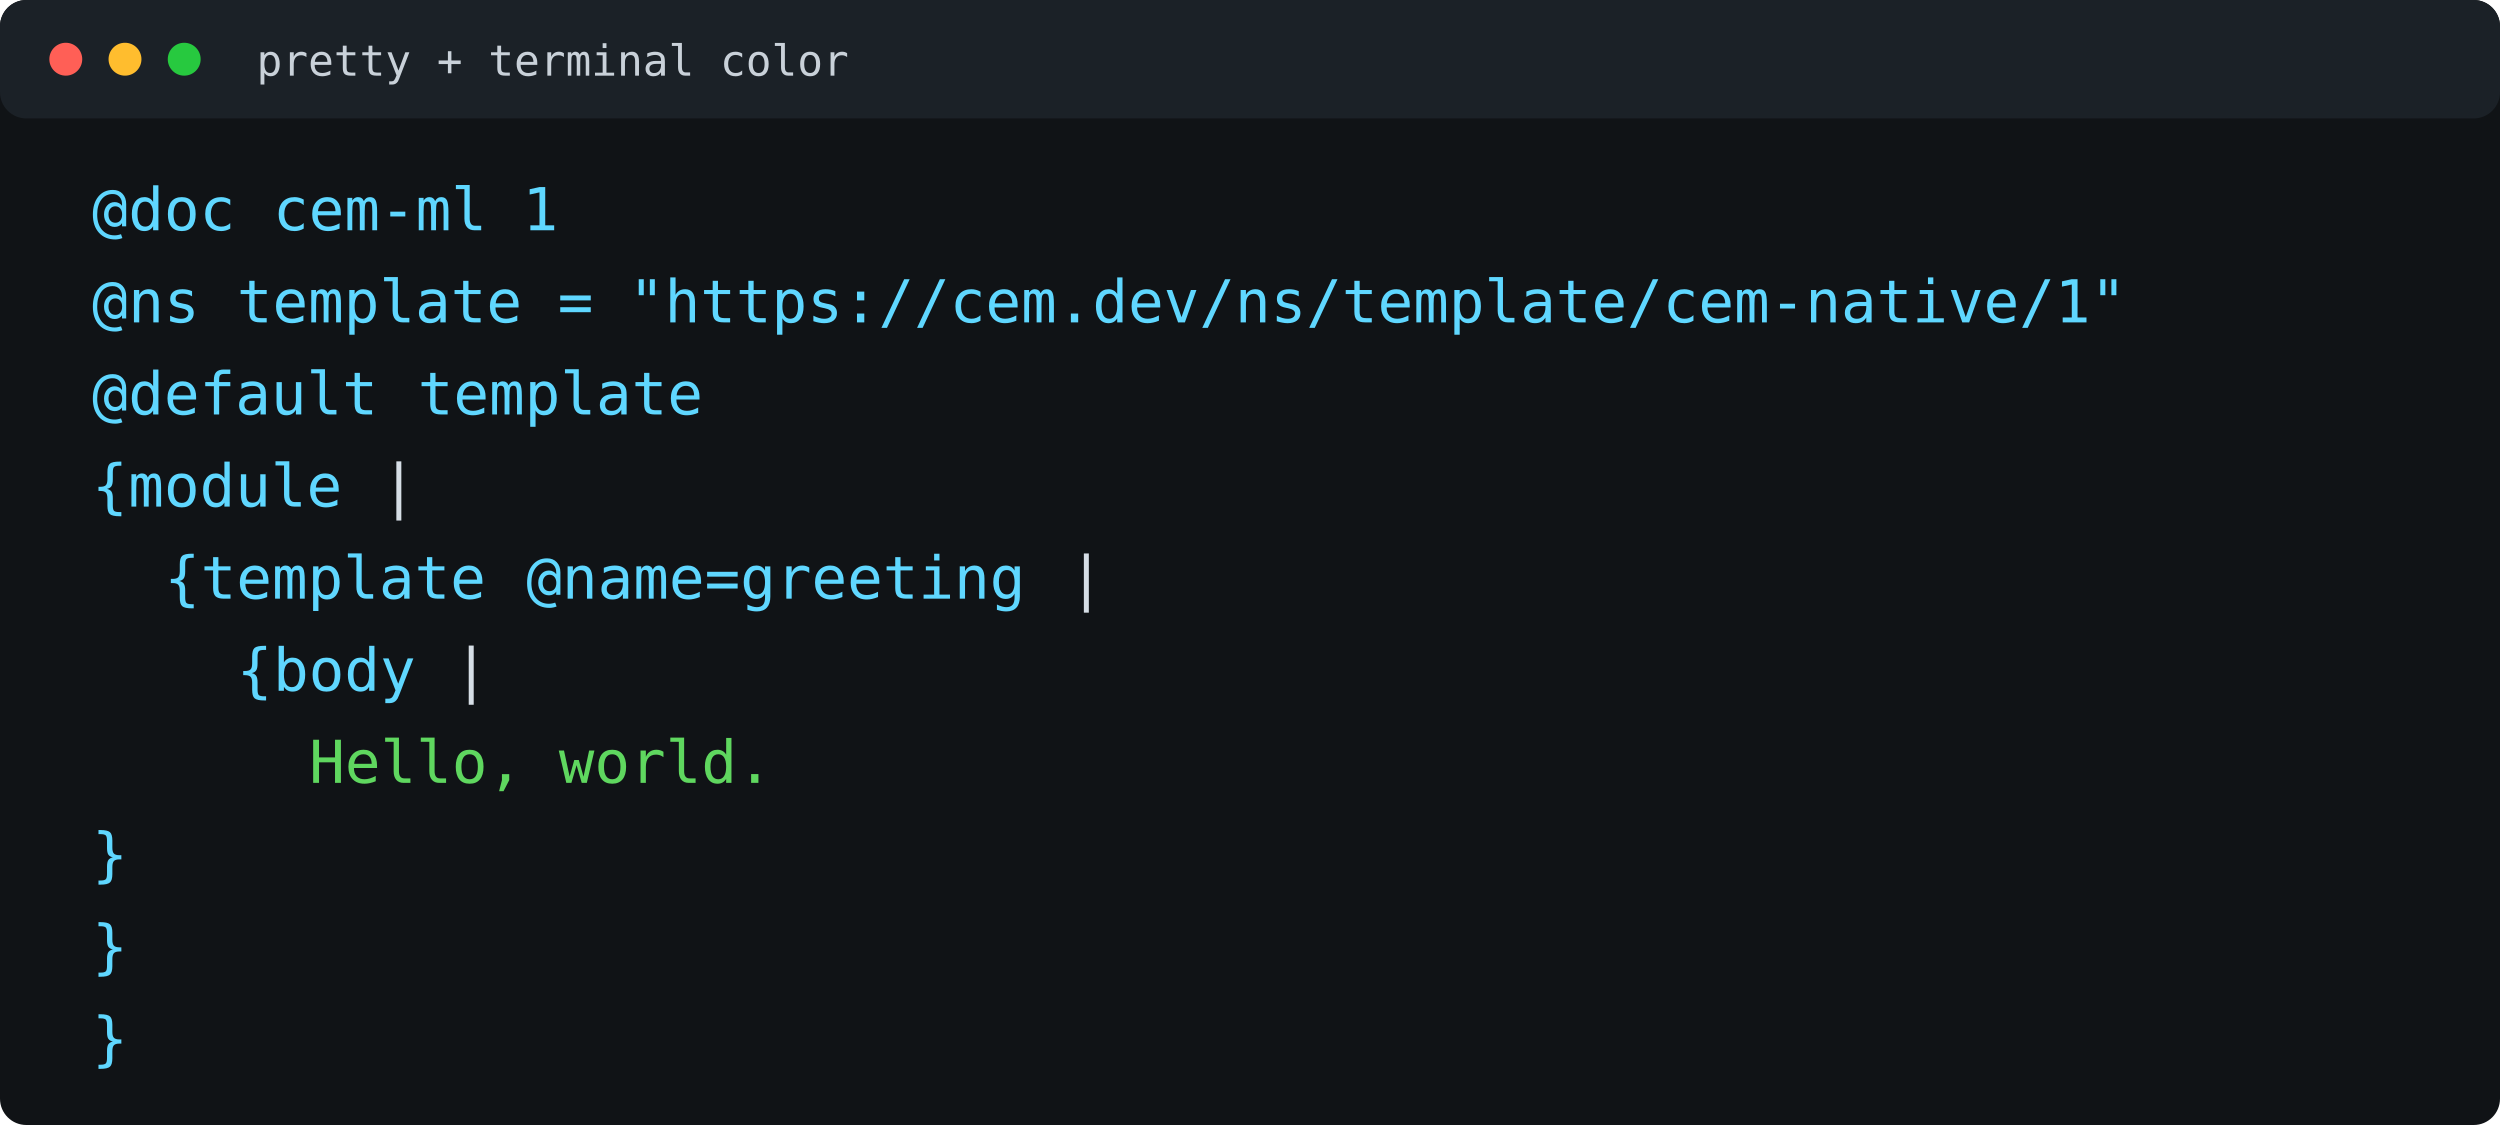
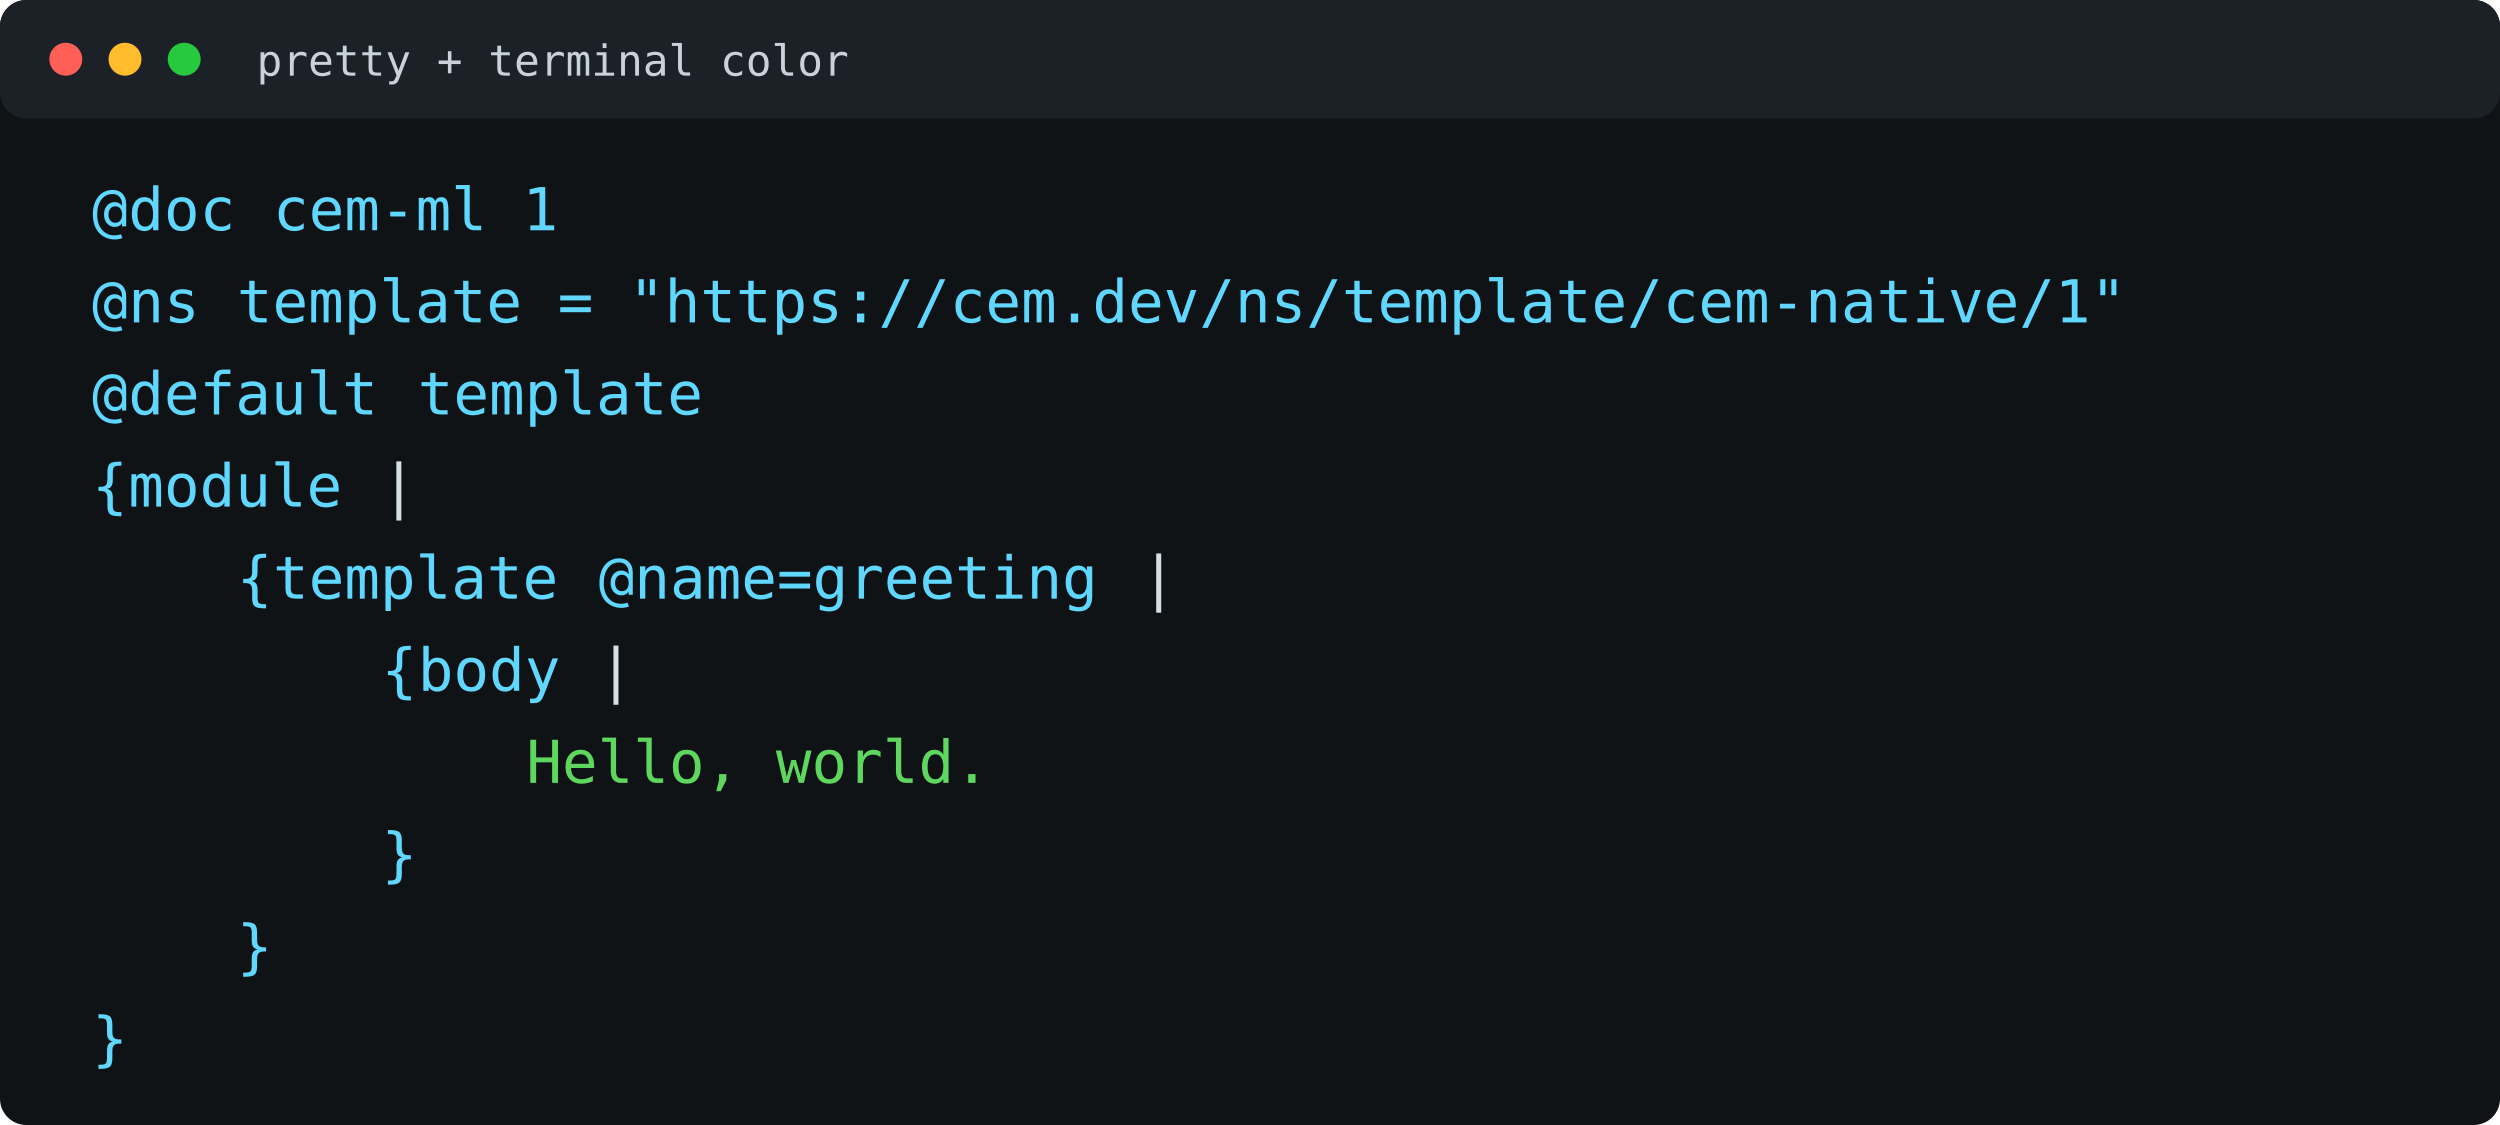
<svg xmlns="http://www.w3.org/2000/svg" width="760" height="342" viewBox="0 0 760 342" role="img" aria-labelledby="title desc">
  <rect width="760" height="342" rx="8" fill="#101316" />
  <rect x="0" y="0" width="760" height="36" rx="8" fill="#1b2127" />
  <circle cx="20" cy="18" r="5" fill="#ff5f56" />
  <circle cx="38" cy="18" r="5" fill="#ffbd2e" />
  <circle cx="56" cy="18" r="5" fill="#27c93f" />
  <text x="78" y="23" fill="#c9d1d9" font-family="ui-monospace, SFMono-Regular, Menlo, Consolas, monospace" font-size="13">pretty + terminal color</text>
  <g font-family="ui-monospace, SFMono-Regular, Menlo, Consolas, monospace" font-size="18" xml:space="preserve">
    <text y="70">
      <tspan x="28" fill="#5fd7ff">@</tspan>
      <tspan x="39" fill="#5fd7ff">doc</tspan>
      <tspan x="72" fill="#d6dee6"> </tspan>
      <tspan x="83" fill="#5fd7ff">cem-ml 1</tspan>
    </text>
    <text y="98">
      <tspan x="28" fill="#5fd7ff">@</tspan>
      <tspan x="39" fill="#5fd7ff">ns</tspan>
      <tspan x="61" fill="#d6dee6"> </tspan>
      <tspan x="72" fill="#5fd7ff">template = "https://cem.dev/ns/template/cem-native/1"</tspan>
    </text>
    <text y="126">
      <tspan x="28" fill="#5fd7ff">@</tspan>
      <tspan x="39" fill="#5fd7ff">default</tspan>
      <tspan x="116" fill="#d6dee6"> </tspan>
      <tspan x="127" fill="#5fd7ff">template</tspan>
    </text>
    <text y="154">
      <tspan x="28" fill="#5fd7ff">{</tspan>
      <tspan x="39" fill="#5fd7ff">module</tspan>
      <tspan x="105" fill="#d6dee6"> |</tspan>
    </text>
    <text y="182">
-       <tspan x="28" fill="#8b949e">  </tspan>
-       <tspan x="50" fill="#5fd7ff">{</tspan>
-       <tspan x="61" fill="#5fd7ff">template</tspan>
-       <tspan x="149" fill="#d6dee6"> </tspan>
-       <tspan x="160" fill="#5fd7ff">@name=greeting</tspan>
-       <tspan x="314" fill="#d6dee6"> |</tspan>
+       <tspan x="28" fill="#8b949e">    </tspan>
+       <tspan x="72" fill="#5fd7ff">{</tspan>
+       <tspan x="83" fill="#5fd7ff">template</tspan>
+       <tspan x="171" fill="#d6dee6"> </tspan>
+       <tspan x="182" fill="#5fd7ff">@name=greeting</tspan>
+       <tspan x="336" fill="#d6dee6"> |</tspan>
    </text>
    <text y="210">
-       <tspan x="28" fill="#8b949e">    </tspan>
-       <tspan x="72" fill="#5fd7ff">{</tspan>
-       <tspan x="83" fill="#5fd7ff">body</tspan>
-       <tspan x="127" fill="#d6dee6"> |</tspan>
+       <tspan x="28" fill="#8b949e">        </tspan>
+       <tspan x="116" fill="#5fd7ff">{</tspan>
+       <tspan x="127" fill="#5fd7ff">body</tspan>
+       <tspan x="171" fill="#d6dee6"> |</tspan>
    </text>
    <text y="238">
-       <tspan x="28" fill="#8b949e">      </tspan>
-       <tspan x="94" fill="#5fd75f">Hello, world.</tspan>
+       <tspan x="28" fill="#8b949e">            </tspan>
+       <tspan x="160" fill="#5fd75f">Hello, world.</tspan>
    </text>
    <text y="266">
-       <tspan x="28" fill="#5fd7ff">}</tspan>
+       <tspan x="28" fill="#d6dee6">        </tspan>
+       <tspan x="116" fill="#5fd7ff">}</tspan>
    </text>
    <text y="294">
-       <tspan x="28" fill="#5fd7ff">}</tspan>
+       <tspan x="28" fill="#d6dee6">    </tspan>
+       <tspan x="72" fill="#5fd7ff">}</tspan>
    </text>
    <text y="322">
      <tspan x="28" fill="#5fd7ff">}</tspan>
    </text>
  </g>
</svg>
